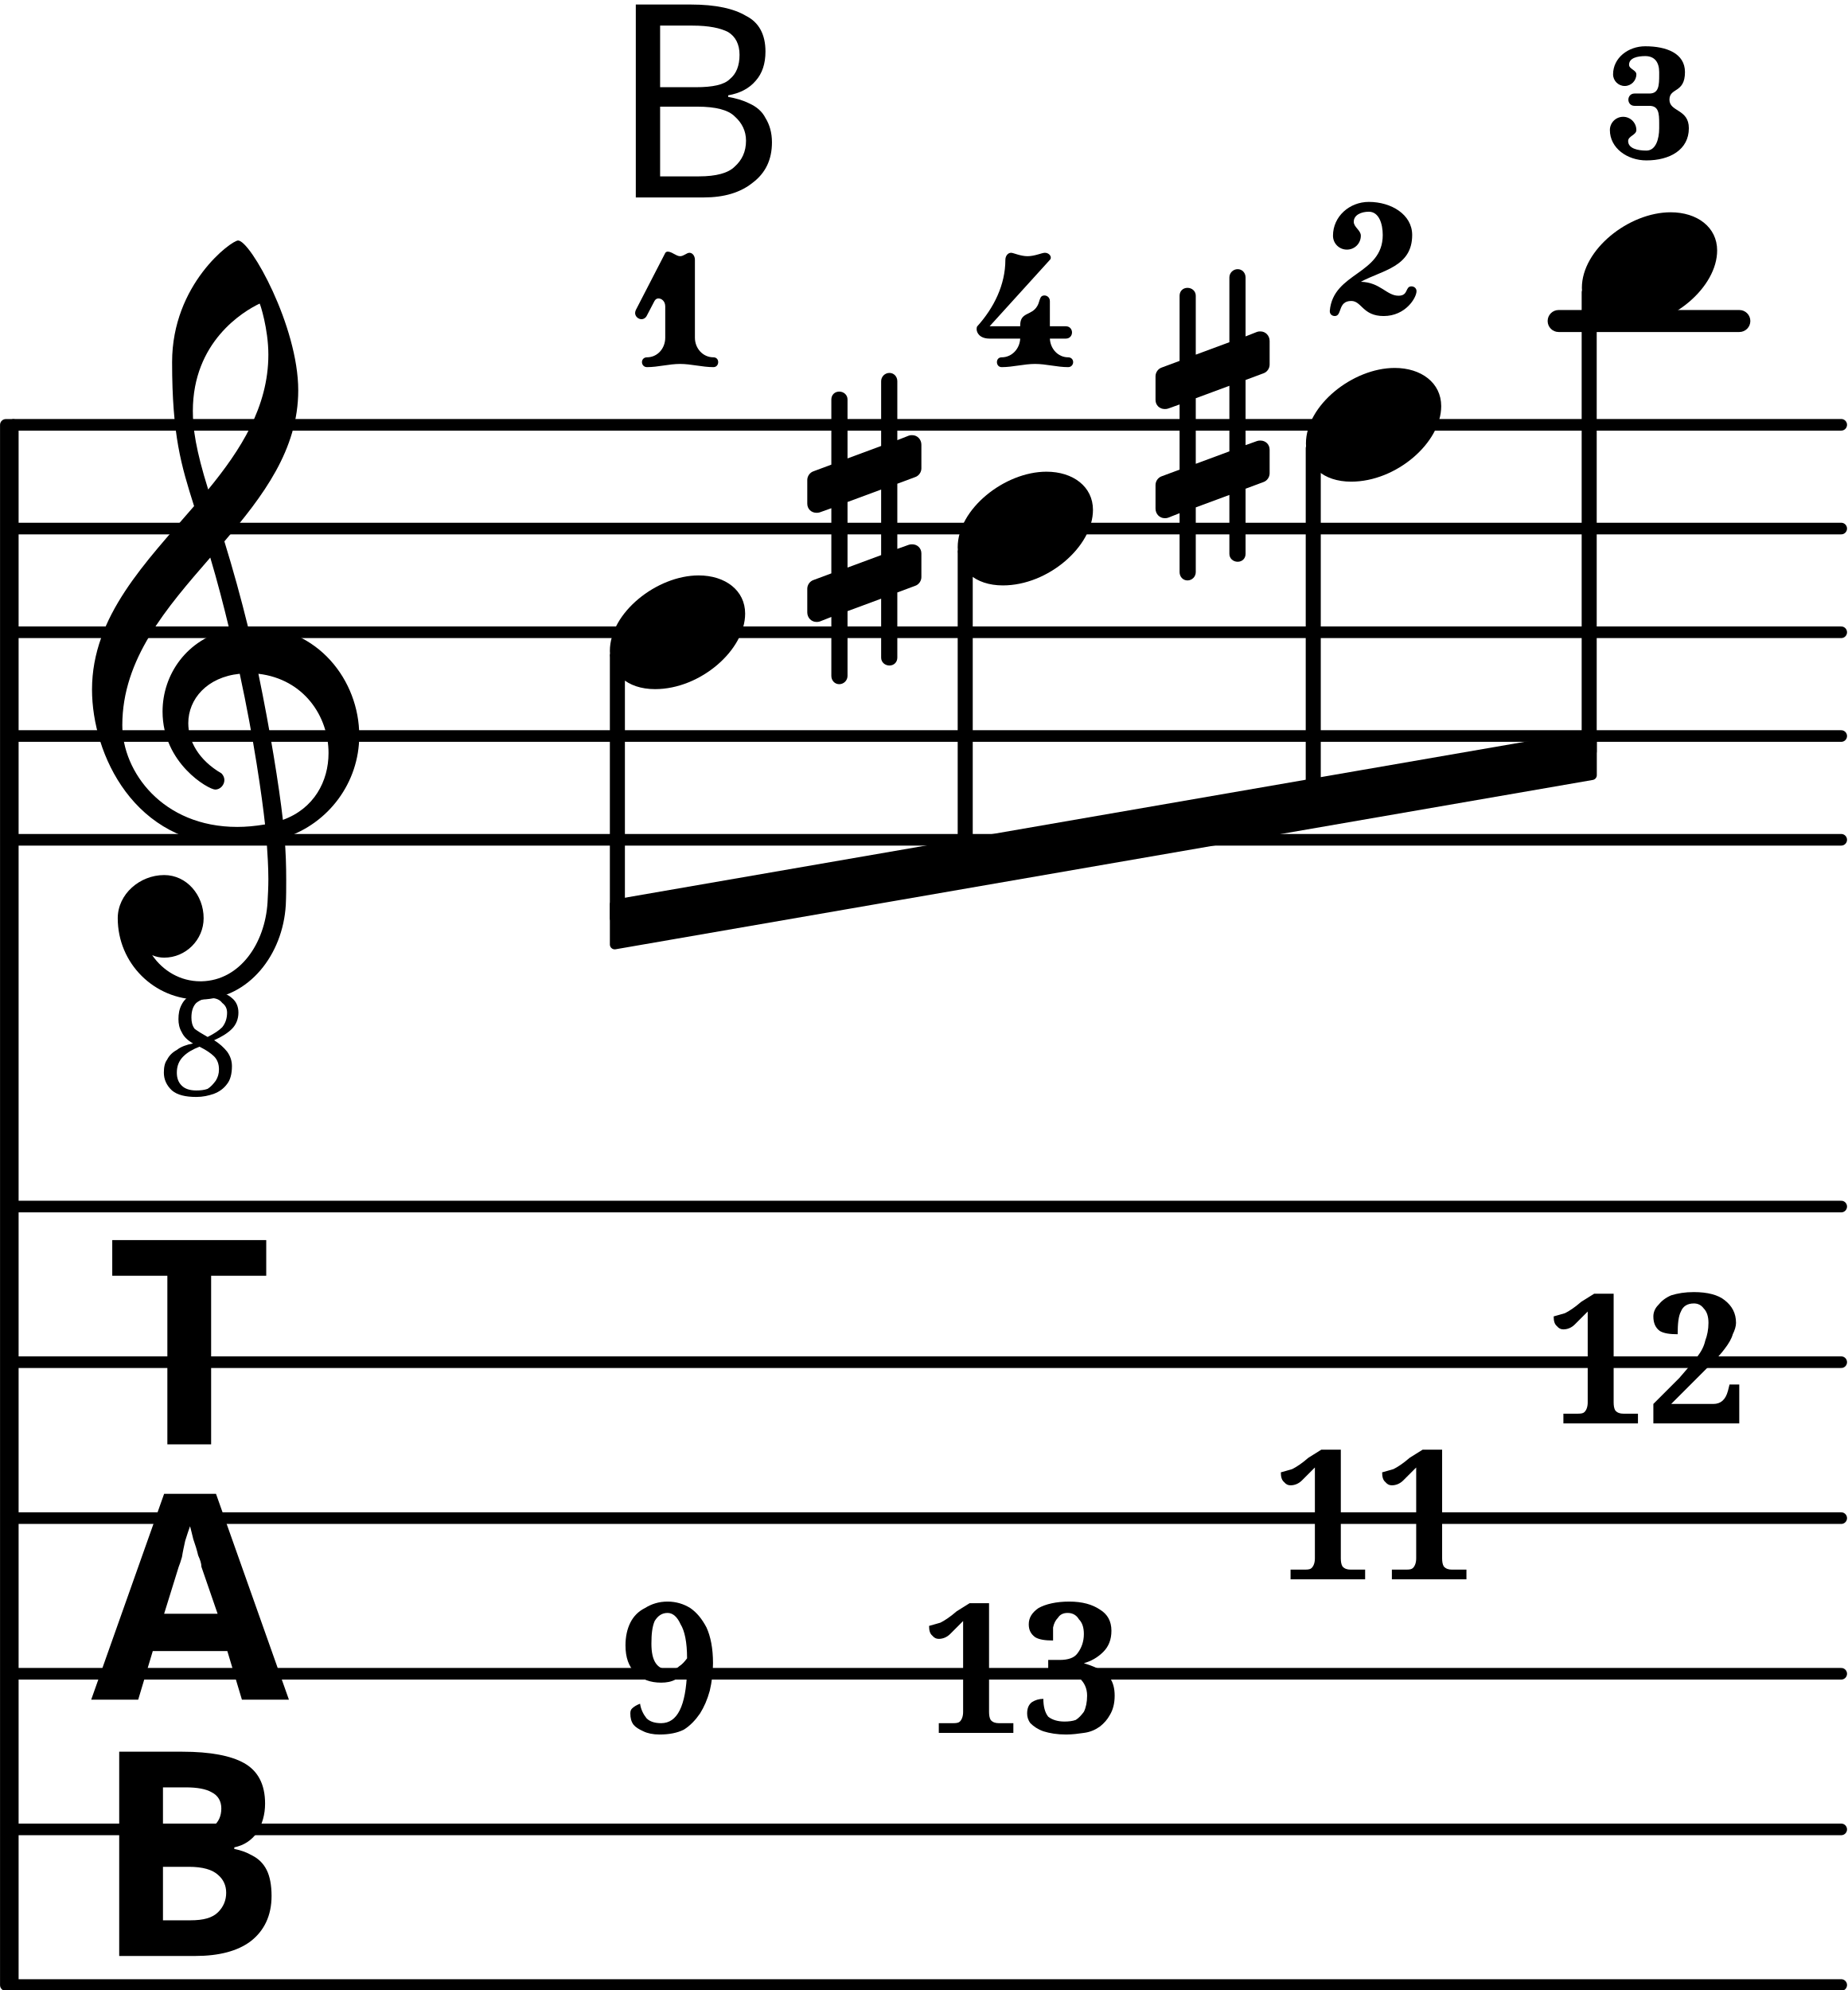
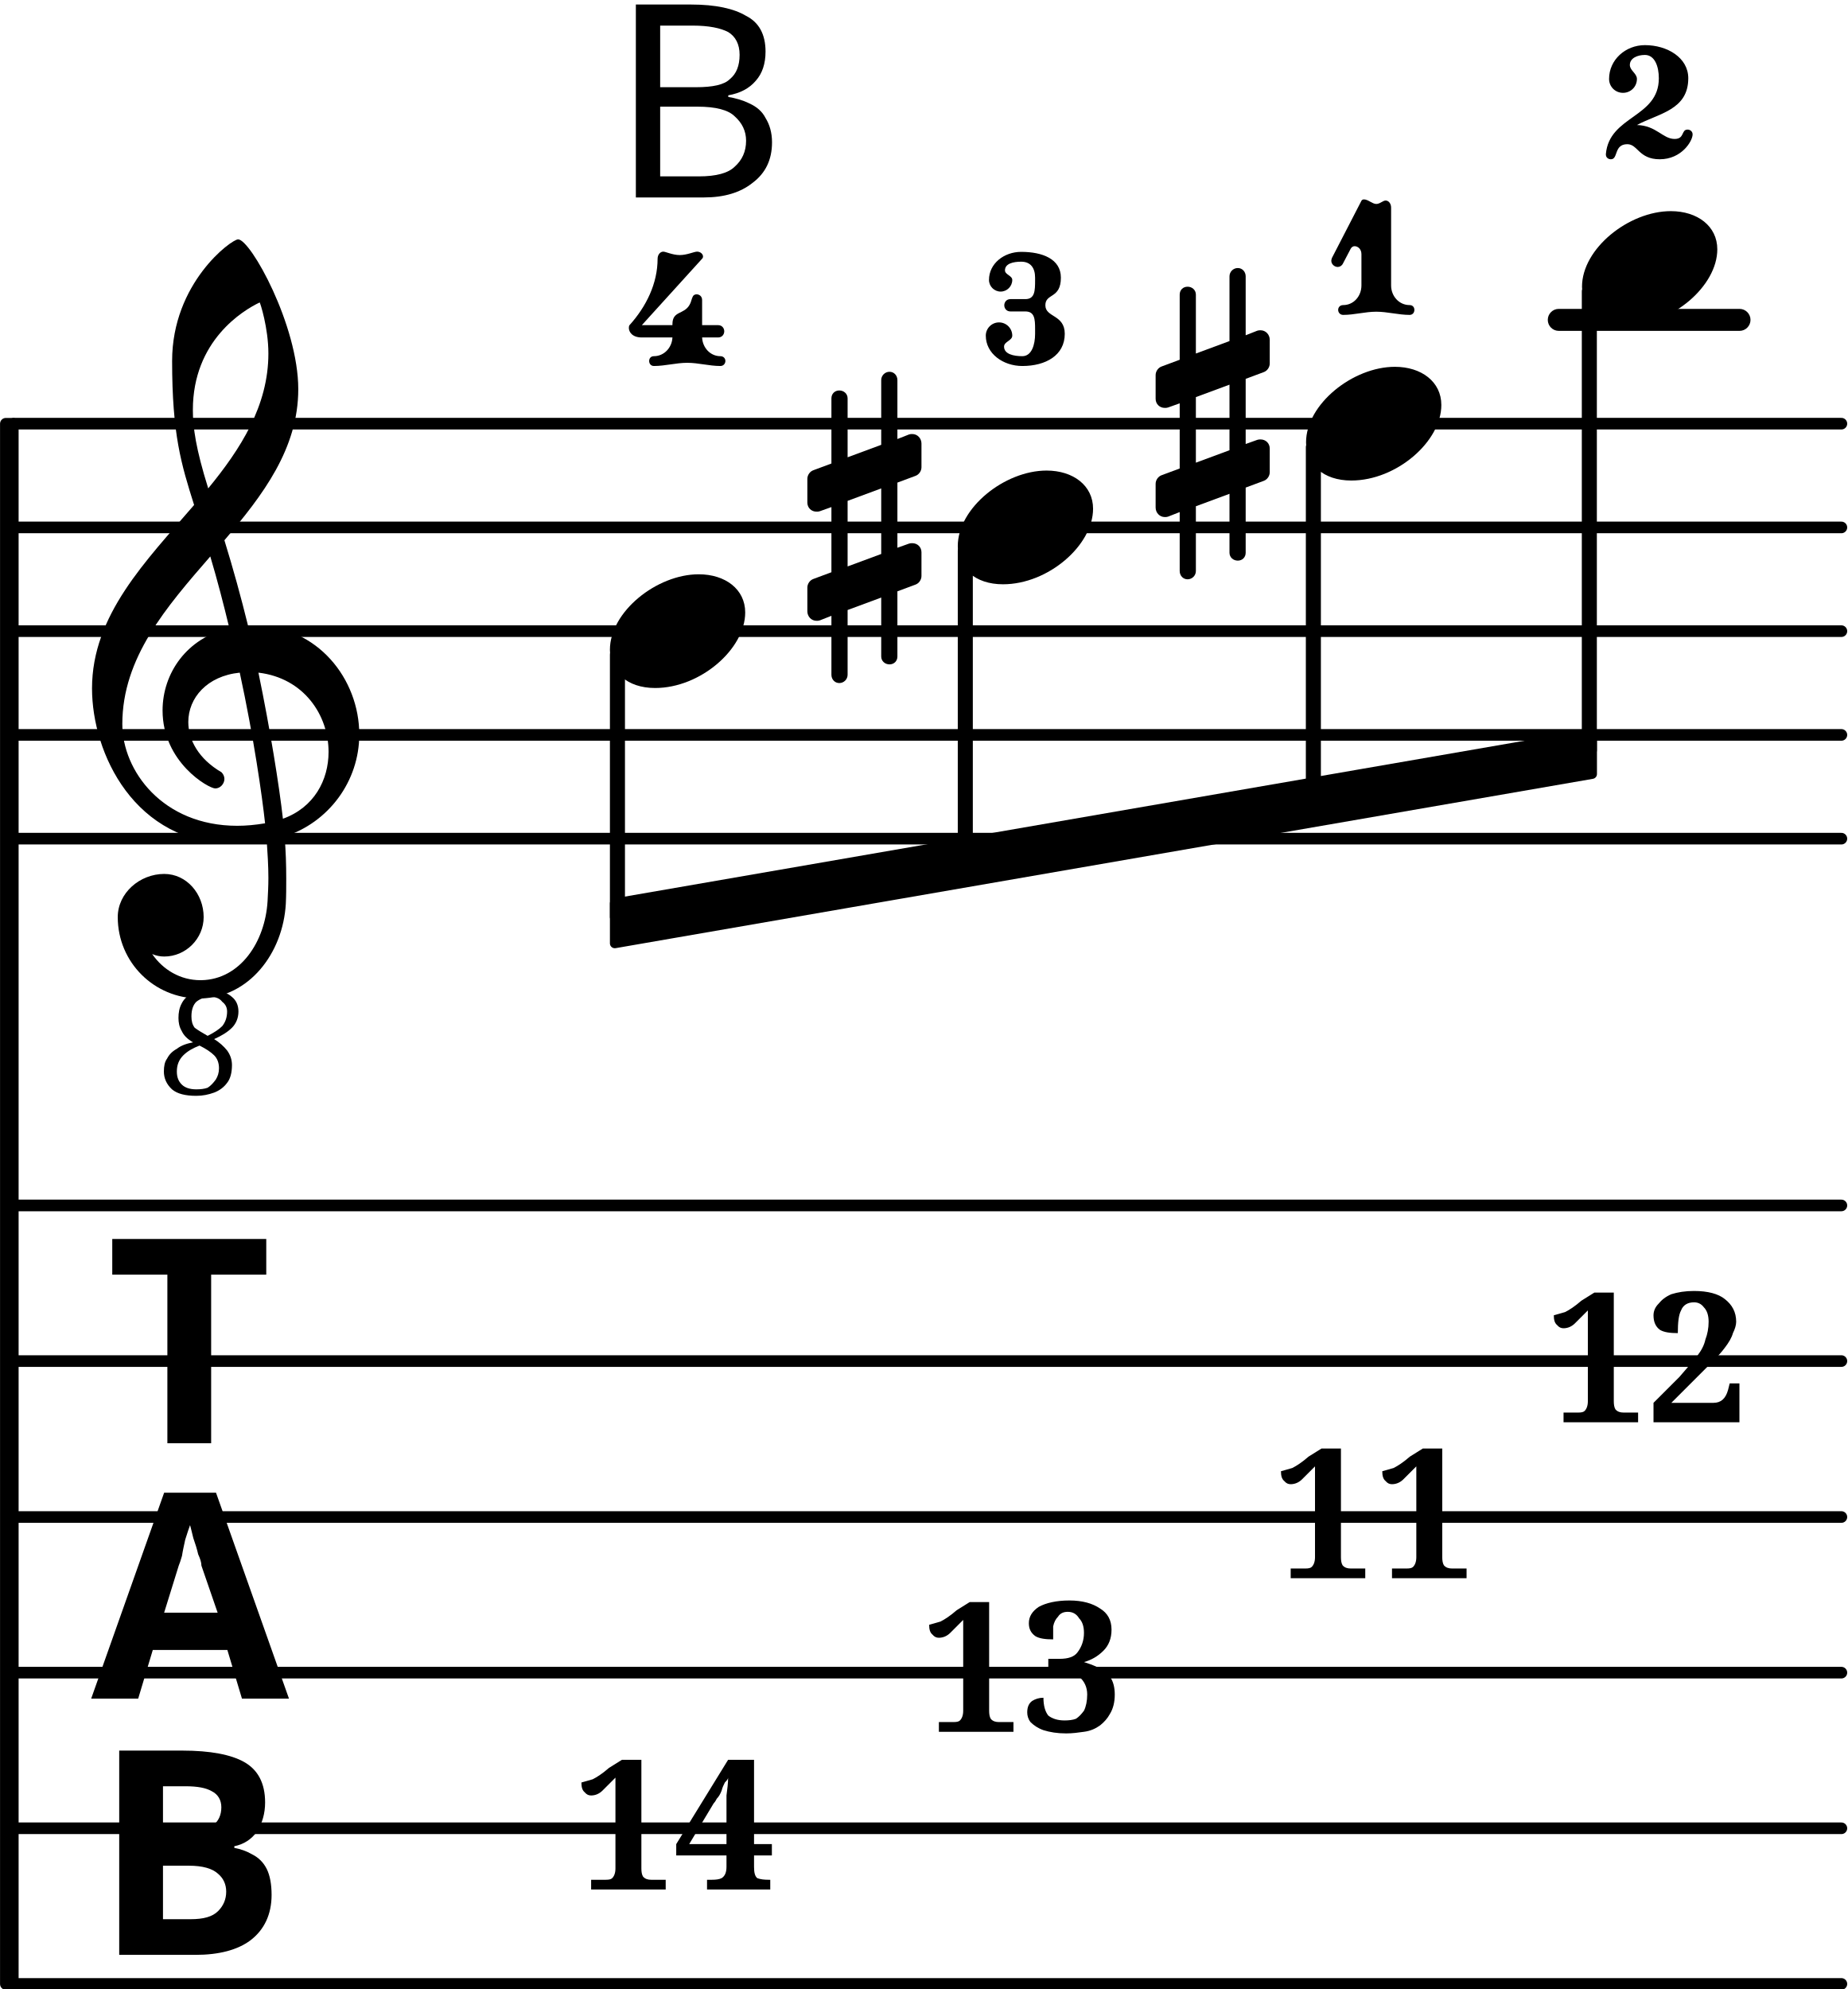
- <svg xmlns="http://www.w3.org/2000/svg" preserveAspectRatio="xMidYMid meet" viewBox="-0.079 -4.192 17.81 19.18">
+ <svg xmlns="http://www.w3.org/2000/svg" preserveAspectRatio="xMidYMid meet" viewBox="-0.079 -4.181 17.81 19.17">
  <g transform="translate(0, -1.098)">
    <rect x="14.84" y="-0.106" width="1.954" height="0.212" ry="0.106" fill="currentColor" />
  </g>
  <g transform="translate(0, 3.902)">
    <line stroke-linejoin="round" stroke-linecap="round" stroke-width="0.112" stroke="currentColor" x1="0.056" y1="0" x2="17.67" y2="0" />
  </g>
  <g transform="translate(0, 2.902)">
    <line stroke-linejoin="round" stroke-linecap="round" stroke-width="0.112" stroke="currentColor" x1="0.056" y1="0" x2="17.67" y2="0" />
  </g>
  <g transform="translate(0, 1.902)">
    <line stroke-linejoin="round" stroke-linecap="round" stroke-width="0.112" stroke="currentColor" x1="0.056" y1="0" x2="17.67" y2="0" />
  </g>
  <g transform="translate(0, 0.9023)">
    <line stroke-linejoin="round" stroke-linecap="round" stroke-width="0.112" stroke="currentColor" x1="0.056" y1="0" x2="17.67" y2="0" />
  </g>
  <g transform="translate(0, -0.0977)">
    <line stroke-linejoin="round" stroke-linecap="round" stroke-width="0.112" stroke="currentColor" x1="0.056" y1="0" x2="17.67" y2="0" />
  </g>
  <g transform="translate(0, 14.94)">
    <line stroke-linejoin="round" stroke-linecap="round" stroke-width="0.112" stroke="currentColor" x1="0.056" y1="0" x2="17.67" y2="0" />
  </g>
  <g transform="translate(0, 13.44)">
    <line stroke-linejoin="round" stroke-linecap="round" stroke-width="0.112" stroke="currentColor" x1="0.056" y1="0" x2="17.67" y2="0" />
  </g>
  <g transform="translate(0, 11.94)">
    <line stroke-linejoin="round" stroke-linecap="round" stroke-width="0.112" stroke="currentColor" x1="0.056" y1="0" x2="17.67" y2="0" />
  </g>
  <g transform="translate(0, 10.44)">
    <line stroke-linejoin="round" stroke-linecap="round" stroke-width="0.112" stroke="currentColor" x1="0.056" y1="0" x2="17.67" y2="0" />
  </g>
  <g transform="translate(0, 8.937)">
    <line stroke-linejoin="round" stroke-linecap="round" stroke-width="0.112" stroke="currentColor" x1="0.056" y1="0" x2="17.67" y2="0" />
  </g>
  <g transform="translate(0, 7.437)">
    <line stroke-linejoin="round" stroke-linecap="round" stroke-width="0.112" stroke="currentColor" x1="0.056" y1="0" x2="17.67" y2="0" />
  </g>
  <g transform="translate(5.8, 4.718)">
    <polygon stroke-linejoin="round" stroke-linecap="round" stroke-width="0.094" fill="currentColor" stroke="currentColor" points="9.467 -1.825 9.467 -1.439 0.047 0.193 0.047 -0.193" />
  </g>
-   <g transform="translate(5.8, -2.289)">
+   <g transform="translate(5.8, -2.278)">
    <text font-family="sans" font-size="2.616" text-anchor="start" fill="currentColor">
      <tspan>B</tspan>
    </text>
  </g>
  <g transform="translate(5.8, 1.902)">
    <path transform="scale(0.004, -0.004)" d="M0 -45c0 92 113 182 214 182c64 0 112 -36 112 -92c0 -88 -108 -182 -217 -182c-68 0 -109 39 -109 92z" fill="currentColor" />
  </g>
-   <g transform="translate(6.05, -0.6535)">
-     <path transform="scale(0.0022, -0.0022)" d="M194 486c16 0 29 15 41 15c13 0 24 -13 24 -31v-341c0 -47 35 -86 81 -86c14 0 21 -10 21 -21s-7 -22 -21 -22c-49 0 -97 14 -146 14s-96 -14 -145 -14c-14 0 -22 11 -22 22s8 21 22 21c46 0 80 39 80 86v137c0 23 -16 35 -30 35c-7 0 -13 -4 -17 -11l-34 -65 c-5 -10 -14 -15 -23 -15c-14 0 -28 12 -28 27c0 4 1 8 3 13l129 250c2 4 7 6 11 6c18 0 37 -20 54 -20z" fill="currentColor" />
+   <g transform="translate(5.989, -0.6535)">
+     <path transform="scale(0.0022, -0.0022)" d="M148 501c10 0 41 -15 72 -15c32 0 63 15 76 15c15 0 26 -11 26 -21c0 -4 -1 -7 -4 -10l-264 -291h134v4c0 60 50 41 75 85c7 11 8 24 14 36c3 7 10 10 17 10c11 0 24 -8 24 -25v-110h70c18 0 27 -14 27 -27s-9 -27 -27 -27h-70c2 -45 36 -82 80 -82c14 0 22 -10 22 -21 s-8 -22 -22 -22c-49 0 -96 14 -145 14s-97 -14 -146 -14c-14 0 -21 11 -21 22s7 21 21 21c44 0 79 37 81 82h-134c-43 0 -57 25 -57 42c0 5 1 10 3 12c73 81 123 182 123 291c0 17 11 31 25 31z" fill="currentColor" />
  </g>
  <g transform="translate(0.8, 2.902)">
    <path transform="scale(0.004, -0.004)" d="M265 -635h-5c-108 0 -196 87 -196 196c0 58 53 104 112 104c54 0 95 -48 95 -104c0 -52 -43 -95 -95 -95c-10 0 -20 2 -29 6c26 -38 68 -63 116 -63h3zM403 150c28 -135 50 -272 59 -352c75 27 110 93 110 161c0 88 -59 178 -169 191zM75 26c0 -112 97 -245 277 -245 c21 0 43 2 67 6c-7 65 -27 206 -61 363c-79 -8 -124 -61 -124 -119c0 -43 25 -89 80 -121c5 -5 7 -11 7 -16c0 -12 -10 -23 -22 -23c-16 0 -127 63 -127 188c0 89 58 175 161 198c-14 58 -29 116 -46 173c-106 -122 -212 -244 -212 -404zM354 1194c30 0 145 -207 145 -361 c0 -143 -85 -255 -178 -364c21 -68 40 -137 57 -206c4 0 8 1 12 1c156 0 256 -130 256 -263c0 -113 -74 -212 -180 -246c3 -34 4 -68 4 -102c0 -20 0 -40 -1 -60c-7 -120 -89 -225 -204 -228l1 44c93 2 153 92 159 190c1 19 2 37 2 56c0 30 -2 60 -4 90 c-28 -5 -54 -8 -79 -8c-240 0 -342 219 -342 375c0 177 130 307 246 442c-31 98 -53 170 -53 347c0 188 143 293 159 293zM427 919c0 62 -20 123 -21 123c-40 -19 -161 -92 -161 -259c0 -42 7 -93 37 -189c78 95 145 199 145 325z" fill="currentColor" />
  </g>
  <g transform="translate(1.485, 6.365)">
    <text font-family="serif" font-style="italic" font-size="1.386" text-anchor="start" fill="currentColor">
      <tspan>8</tspan>
    </text>
  </g>
-   <g transform="translate(5.888, 12.51)">
+   <g transform="translate(5.447, 14.03)">
    <text font-family="serif" font-weight="bold" font-size="1.746" text-anchor="start" fill="currentColor">
-       <tspan>9</tspan>
+       <tspan>14</tspan>
    </text>
  </g>
  <g transform="translate(0.9406, 9.729)">
    <text font-family="sans" font-weight="bold" font-size="2.772" text-anchor="start" fill="currentColor">
      <tspan>T</tspan>
    </text>
  </g>
  <g transform="translate(0.8, 12.19)">
    <text font-family="sans" font-weight="bold" font-size="2.772" text-anchor="start" fill="currentColor">
      <tspan>A</tspan>
    </text>
  </g>
  <g transform="translate(0.8201, 14.66)">
    <text font-family="sans" font-weight="bold" font-size="2.772" text-anchor="start" fill="currentColor">
      <tspan>B</tspan>
    </text>
  </g>
  <g transform="translate(5.872, 1.902)">
    <rect x="-0.072" y="0.179" width="0.145" height="2.624" ry="0.047" fill="currentColor" />
  </g>
  <g transform="translate(9.153, 0.9023)">
    <path transform="scale(0.004, -0.004)" d="M0 -45c0 92 113 182 214 182c64 0 112 -36 112 -92c0 -88 -108 -182 -217 -182c-68 0 -109 39 -109 92z" fill="currentColor" />
  </g>
-   <g transform="translate(9.342, -0.6535)">
-     <path transform="scale(0.0022, -0.0022)" d="M148 501c10 0 41 -15 72 -15c32 0 63 15 76 15c15 0 26 -11 26 -21c0 -4 -1 -7 -4 -10l-264 -291h134v4c0 60 50 41 75 85c7 11 8 24 14 36c3 7 10 10 17 10c11 0 24 -8 24 -25v-110h70c18 0 27 -14 27 -27s-9 -27 -27 -27h-70c2 -45 36 -82 80 -82c14 0 22 -10 22 -21 s-8 -22 -22 -22c-49 0 -96 14 -145 14s-97 -14 -146 -14c-14 0 -21 11 -21 22s7 21 21 21c44 0 79 37 81 82h-134c-43 0 -57 25 -57 42c0 5 1 10 3 12c73 81 123 182 123 291c0 17 11 31 25 31z" fill="currentColor" />
+   <g transform="translate(9.423, -0.6535)">
+     <path transform="scale(0.0022, -0.0022)" d="M261 266c0 -54 85 -40 85 -125c0 -94 -83 -141 -186 -141c-84 0 -160 54 -160 133c0 32 26 58 58 58s58 -26 58 -58c0 -22 -36 -26 -36 -48c0 -33 42 -42 80 -42c41 0 56 50 56 98v21c0 44 -2 77 -43 77h-65c-18 0 -27 14 -27 27s9 27 27 27h65c42 0 43 36 43 83v11 c0 43 -20 70 -61 70c-34 0 -71 -8 -71 -38c0 -19 32 -23 32 -42c0 -28 -23 -51 -51 -51s-51 23 -51 51c0 72 66 123 141 123c93 0 174 -31 174 -113c0 -94 -68 -67 -68 -121z" fill="currentColor" />
  </g>
  <g transform="translate(8.799, 12.51)">
    <text font-family="serif" font-weight="bold" font-size="1.746" text-anchor="start" fill="currentColor">
      <tspan>13</tspan>
    </text>
  </g>
  <g transform="translate(9.225, 1.902)">
    <rect x="-0.072" y="-0.821" width="0.145" height="3.049" ry="0.047" fill="currentColor" />
  </g>
  <g transform="translate(7.703, 0.9023)">
    <path transform="scale(0.004, -0.004)" d="M0 117c0 9 6 18 15 21l43 16v157c0 11 8 19 19 19s20 -8 20 -19v-142l81 30v156c0 11 9 20 20 20s19 -9 19 -20v-142l28 11c3 1 5 1 8 1c12 0 22 -10 22 -23v-57c0 -9 -6 -18 -15 -21l-43 -16v-157l28 10c3 1 5 1 8 1c12 0 22 -9 22 -22v-57c0 -9 -6 -18 -15 -21l-43 -16 v-157c0 -11 -8 -19 -19 -19s-20 8 -20 19v142l-81 -30v-156c0 -11 -9 -20 -20 -20s-19 9 -19 20v142l-28 -11c-3 -1 -5 -1 -8 -1c-12 0 -22 10 -22 23v57c0 9 6 18 15 21l43 16v157l-28 -10c-3 -1 -5 -1 -8 -1c-12 0 -22 9 -22 22v57zM178 94l-81 -30v-158l81 30v158z" fill="currentColor" />
  </g>
  <g transform="translate(12.51, -0.0977)">
    <path transform="scale(0.004, -0.004)" d="M0 -45c0 92 113 182 214 182c64 0 112 -36 112 -92c0 -88 -108 -182 -217 -182c-68 0 -109 39 -109 92z" fill="currentColor" />
  </g>
-   <g transform="translate(12.74, -1.146)">
-     <path transform="scale(0.0022, -0.0022)" d="M94 66c-60 0 -39 -66 -72 -66c-11 0 -22 7 -22 21v2c15 169 232 158 232 332c0 50 -17 102 -61 102c-33 0 -66 -14 -66 -44c0 -24 31 -37 31 -61c0 -34 -27 -61 -61 -61s-61 27 -61 61c0 84 72 148 157 148c98 0 190 -55 190 -145c0 -140 -131 -154 -225 -205 c85 -2 113 -61 165 -61c45 0 28 41 57 41c11 0 22 -8 22 -21c0 -29 -48 -109 -144 -109c-92 0 -96 66 -142 66z" fill="currentColor" />
+   <g transform="translate(12.76, -1.146)">
+     <path transform="scale(0.0022, -0.0022)" d="M194 486c16 0 29 15 41 15c13 0 24 -13 24 -31v-341c0 -47 35 -86 81 -86c14 0 21 -10 21 -21s-7 -22 -21 -22c-49 0 -97 14 -146 14s-96 -14 -145 -14c-14 0 -22 11 -22 22s8 21 22 21c46 0 80 39 80 86v137c0 23 -16 35 -30 35c-7 0 -13 -4 -17 -11l-34 -65 c-5 -10 -14 -15 -23 -15c-14 0 -28 12 -28 27c0 4 1 8 3 13l129 250c2 4 7 6 11 6c18 0 37 -20 54 -20z" fill="currentColor" />
  </g>
  <g transform="translate(12.19, 11.03)">
    <text font-family="serif" font-weight="bold" font-size="1.746" text-anchor="start" fill="currentColor">
      <tspan>11</tspan>
    </text>
  </g>
  <g transform="translate(12.58, 1.902)">
    <rect x="-0.072" y="-1.821" width="0.145" height="3.474" ry="0.047" fill="currentColor" />
  </g>
  <g transform="translate(11.06, -0.0977)">
    <path transform="scale(0.004, -0.004)" d="M0 117c0 9 6 18 15 21l43 16v157c0 11 8 19 19 19s20 -8 20 -19v-142l81 30v156c0 11 9 20 20 20s19 -9 19 -20v-142l28 11c3 1 5 1 8 1c12 0 22 -10 22 -23v-57c0 -9 -6 -18 -15 -21l-43 -16v-157l28 10c3 1 5 1 8 1c12 0 22 -9 22 -22v-57c0 -9 -6 -18 -15 -21l-43 -16 v-157c0 -11 -8 -19 -19 -19s-20 8 -20 19v142l-81 -30v-156c0 -11 -9 -20 -20 -20s-19 9 -19 20v142l-28 -11c-3 -1 -5 -1 -8 -1c-12 0 -22 10 -22 23v57c0 9 6 18 15 21l43 16v157l-28 -10c-3 -1 -5 -1 -8 -1c-12 0 -22 9 -22 22v57zM178 94l-81 -30v-158l81 30v158z" fill="currentColor" />
  </g>
  <g transform="translate(15.17, -1.598)">
    <path transform="scale(0.004, -0.004)" d="M0 -45c0 92 113 182 214 182c64 0 112 -36 112 -92c0 -88 -108 -182 -217 -182c-68 0 -109 39 -109 92z" fill="currentColor" />
  </g>
-   <g transform="translate(15.44, -2.646)">
-     <path transform="scale(0.0022, -0.0022)" d="M261 266c0 -54 85 -40 85 -125c0 -94 -83 -141 -186 -141c-84 0 -160 54 -160 133c0 32 26 58 58 58s58 -26 58 -58c0 -22 -36 -26 -36 -48c0 -33 42 -42 80 -42c41 0 56 50 56 98v21c0 44 -2 77 -43 77h-65c-18 0 -27 14 -27 27s9 27 27 27h65c42 0 43 36 43 83v11 c0 43 -20 70 -61 70c-34 0 -71 -8 -71 -38c0 -19 32 -23 32 -42c0 -28 -23 -51 -51 -51s-51 23 -51 51c0 72 66 123 141 123c93 0 174 -31 174 -113c0 -94 -68 -67 -68 -121z" fill="currentColor" />
+   <g transform="translate(15.4, -2.646)">
+     <path transform="scale(0.0022, -0.0022)" d="M94 66c-60 0 -39 -66 -72 -66c-11 0 -22 7 -22 21v2c15 169 232 158 232 332c0 50 -17 102 -61 102c-33 0 -66 -14 -66 -44c0 -24 31 -37 31 -61c0 -34 -27 -61 -61 -61s-61 27 -61 61c0 84 72 148 157 148c98 0 190 -55 190 -145c0 -140 -131 -154 -225 -205 c85 -2 113 -61 165 -61c45 0 28 41 57 41c11 0 22 -8 22 -21c0 -29 -48 -109 -144 -109c-92 0 -96 66 -142 66z" fill="currentColor" />
  </g>
  <g transform="translate(14.82, 9.527)">
    <text font-family="serif" font-weight="bold" font-size="1.746" text-anchor="start" fill="currentColor">
      <tspan>12</tspan>
    </text>
  </g>
  <g transform="translate(15.24, 1.902)">
    <rect x="-0.072" y="-3.321" width="0.145" height="4.517" ry="0.047" fill="currentColor" />
  </g>
  <g transform="translate(-0.0786, 7.42)">
    <rect x="0" y="-7.573" width="0.179" height="15.15" ry="0.056" fill="currentColor" />
  </g>
</svg>
